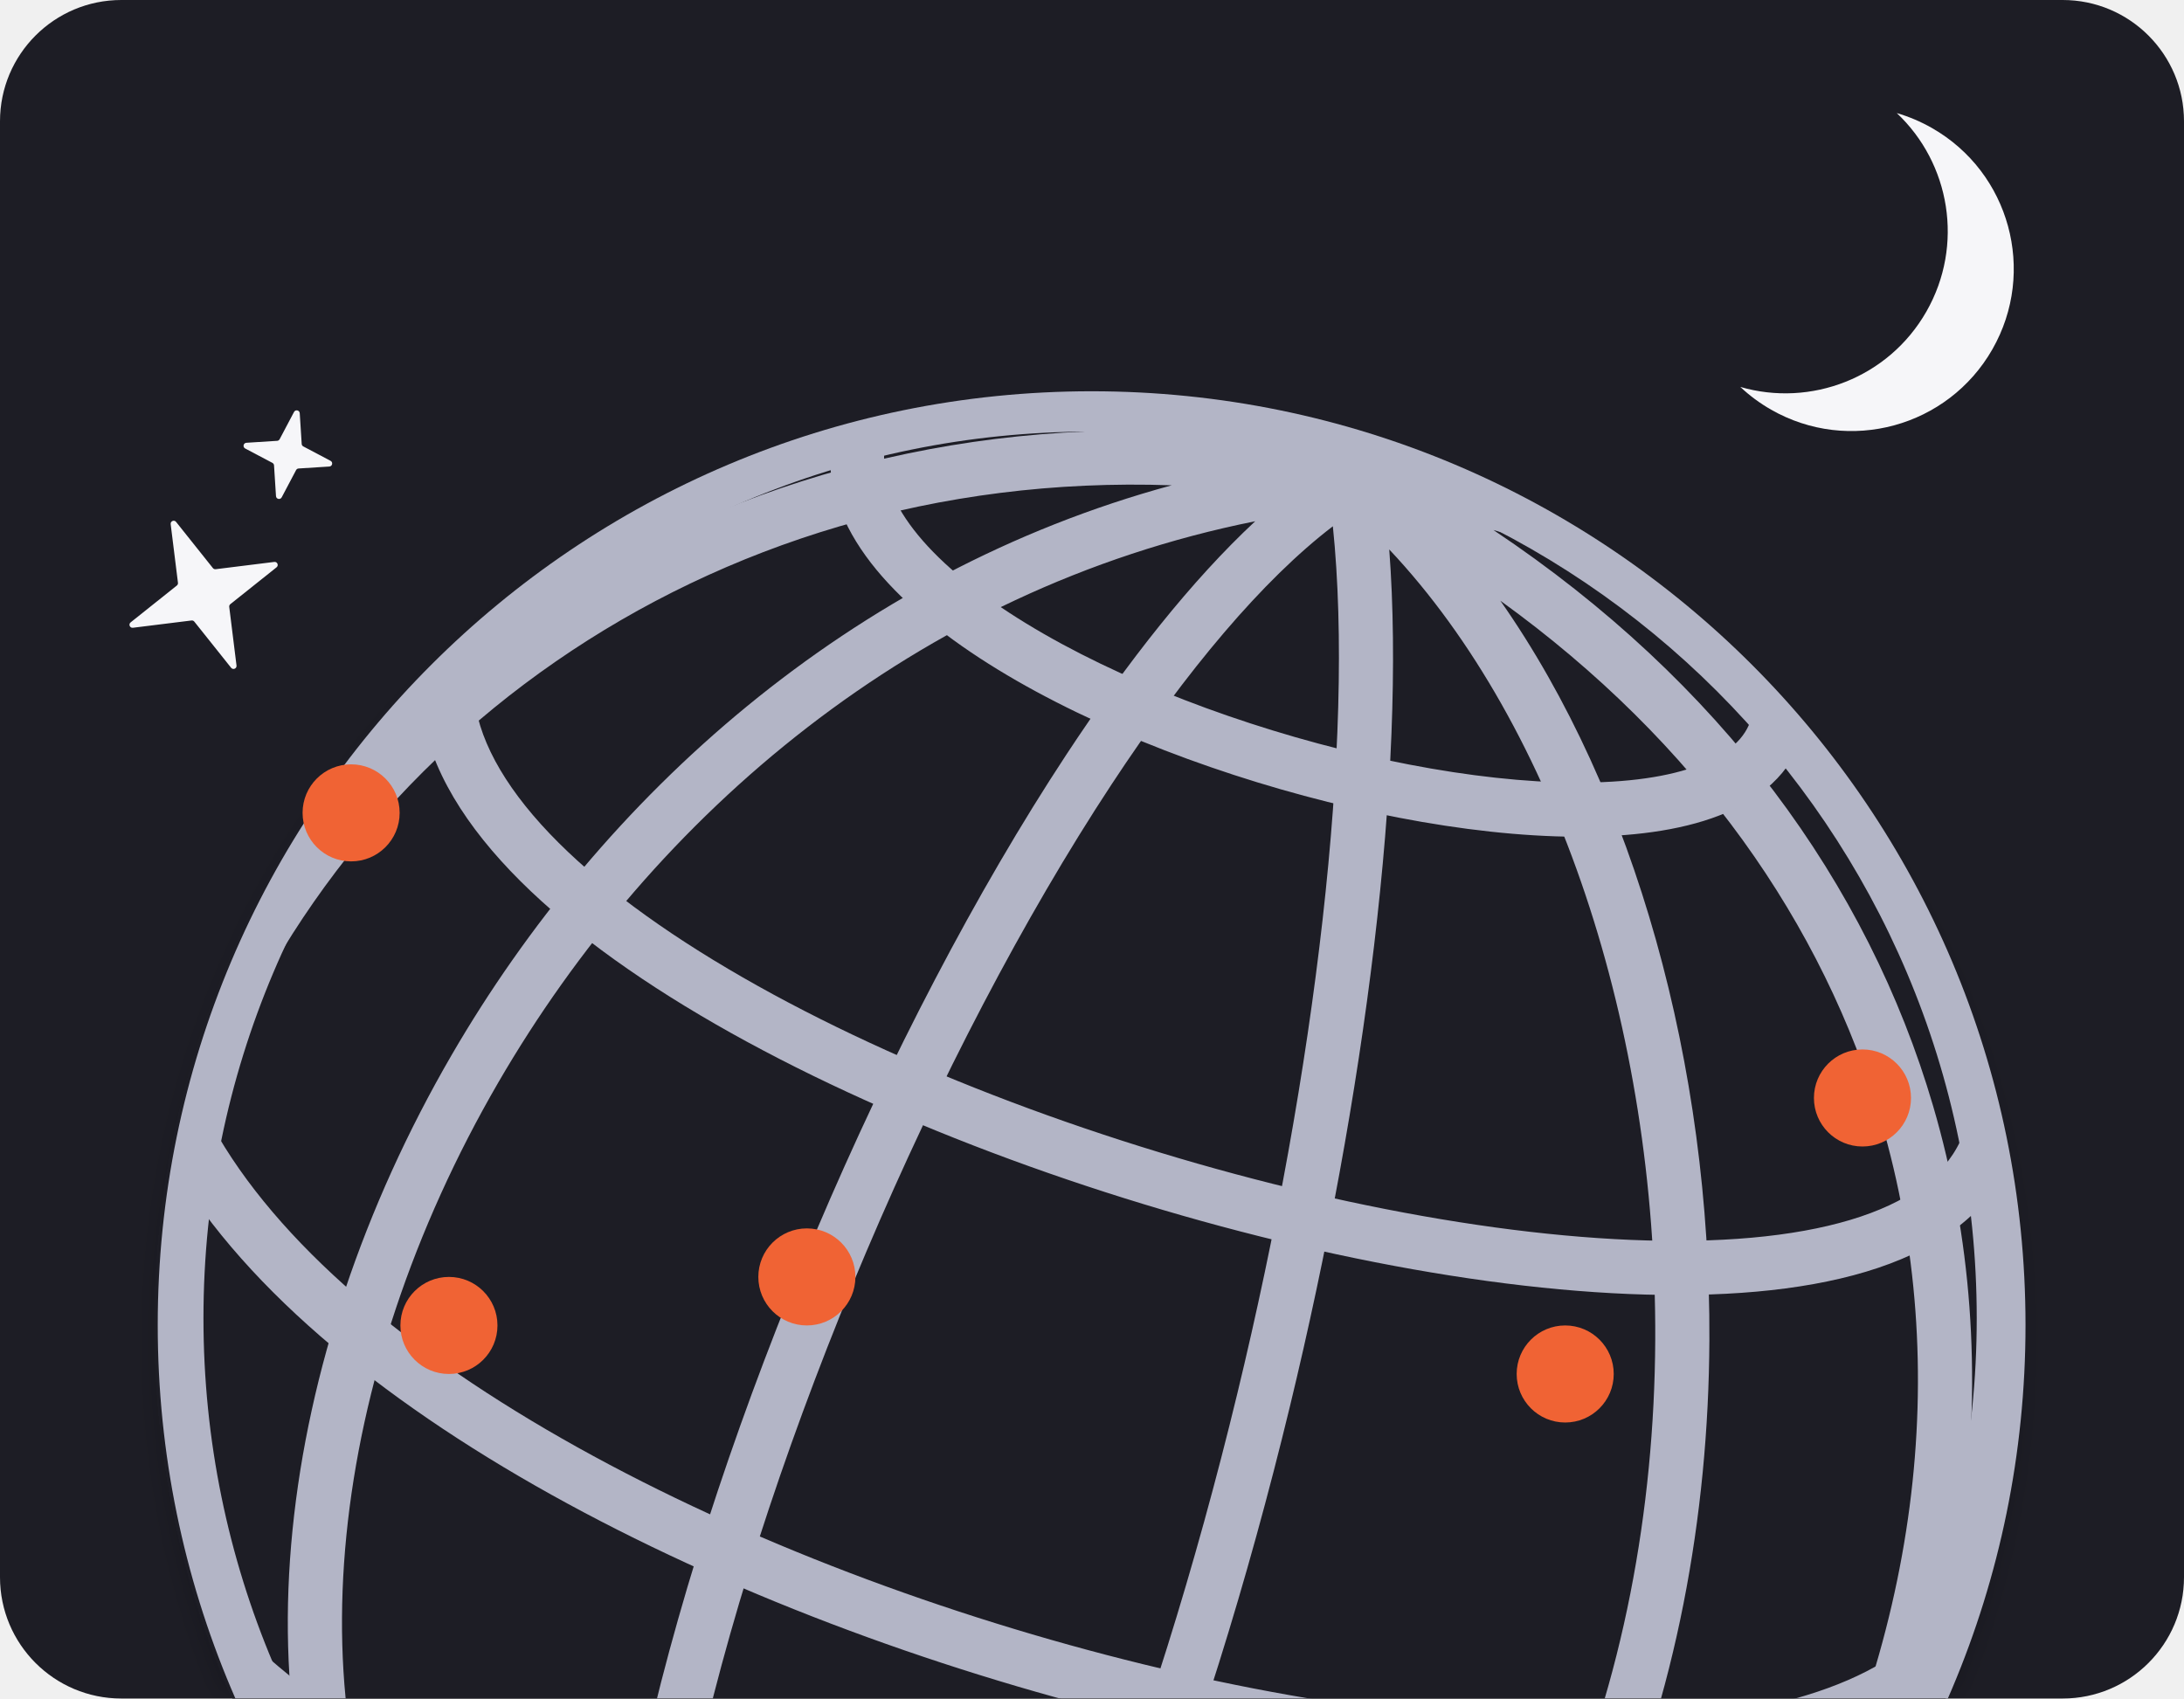
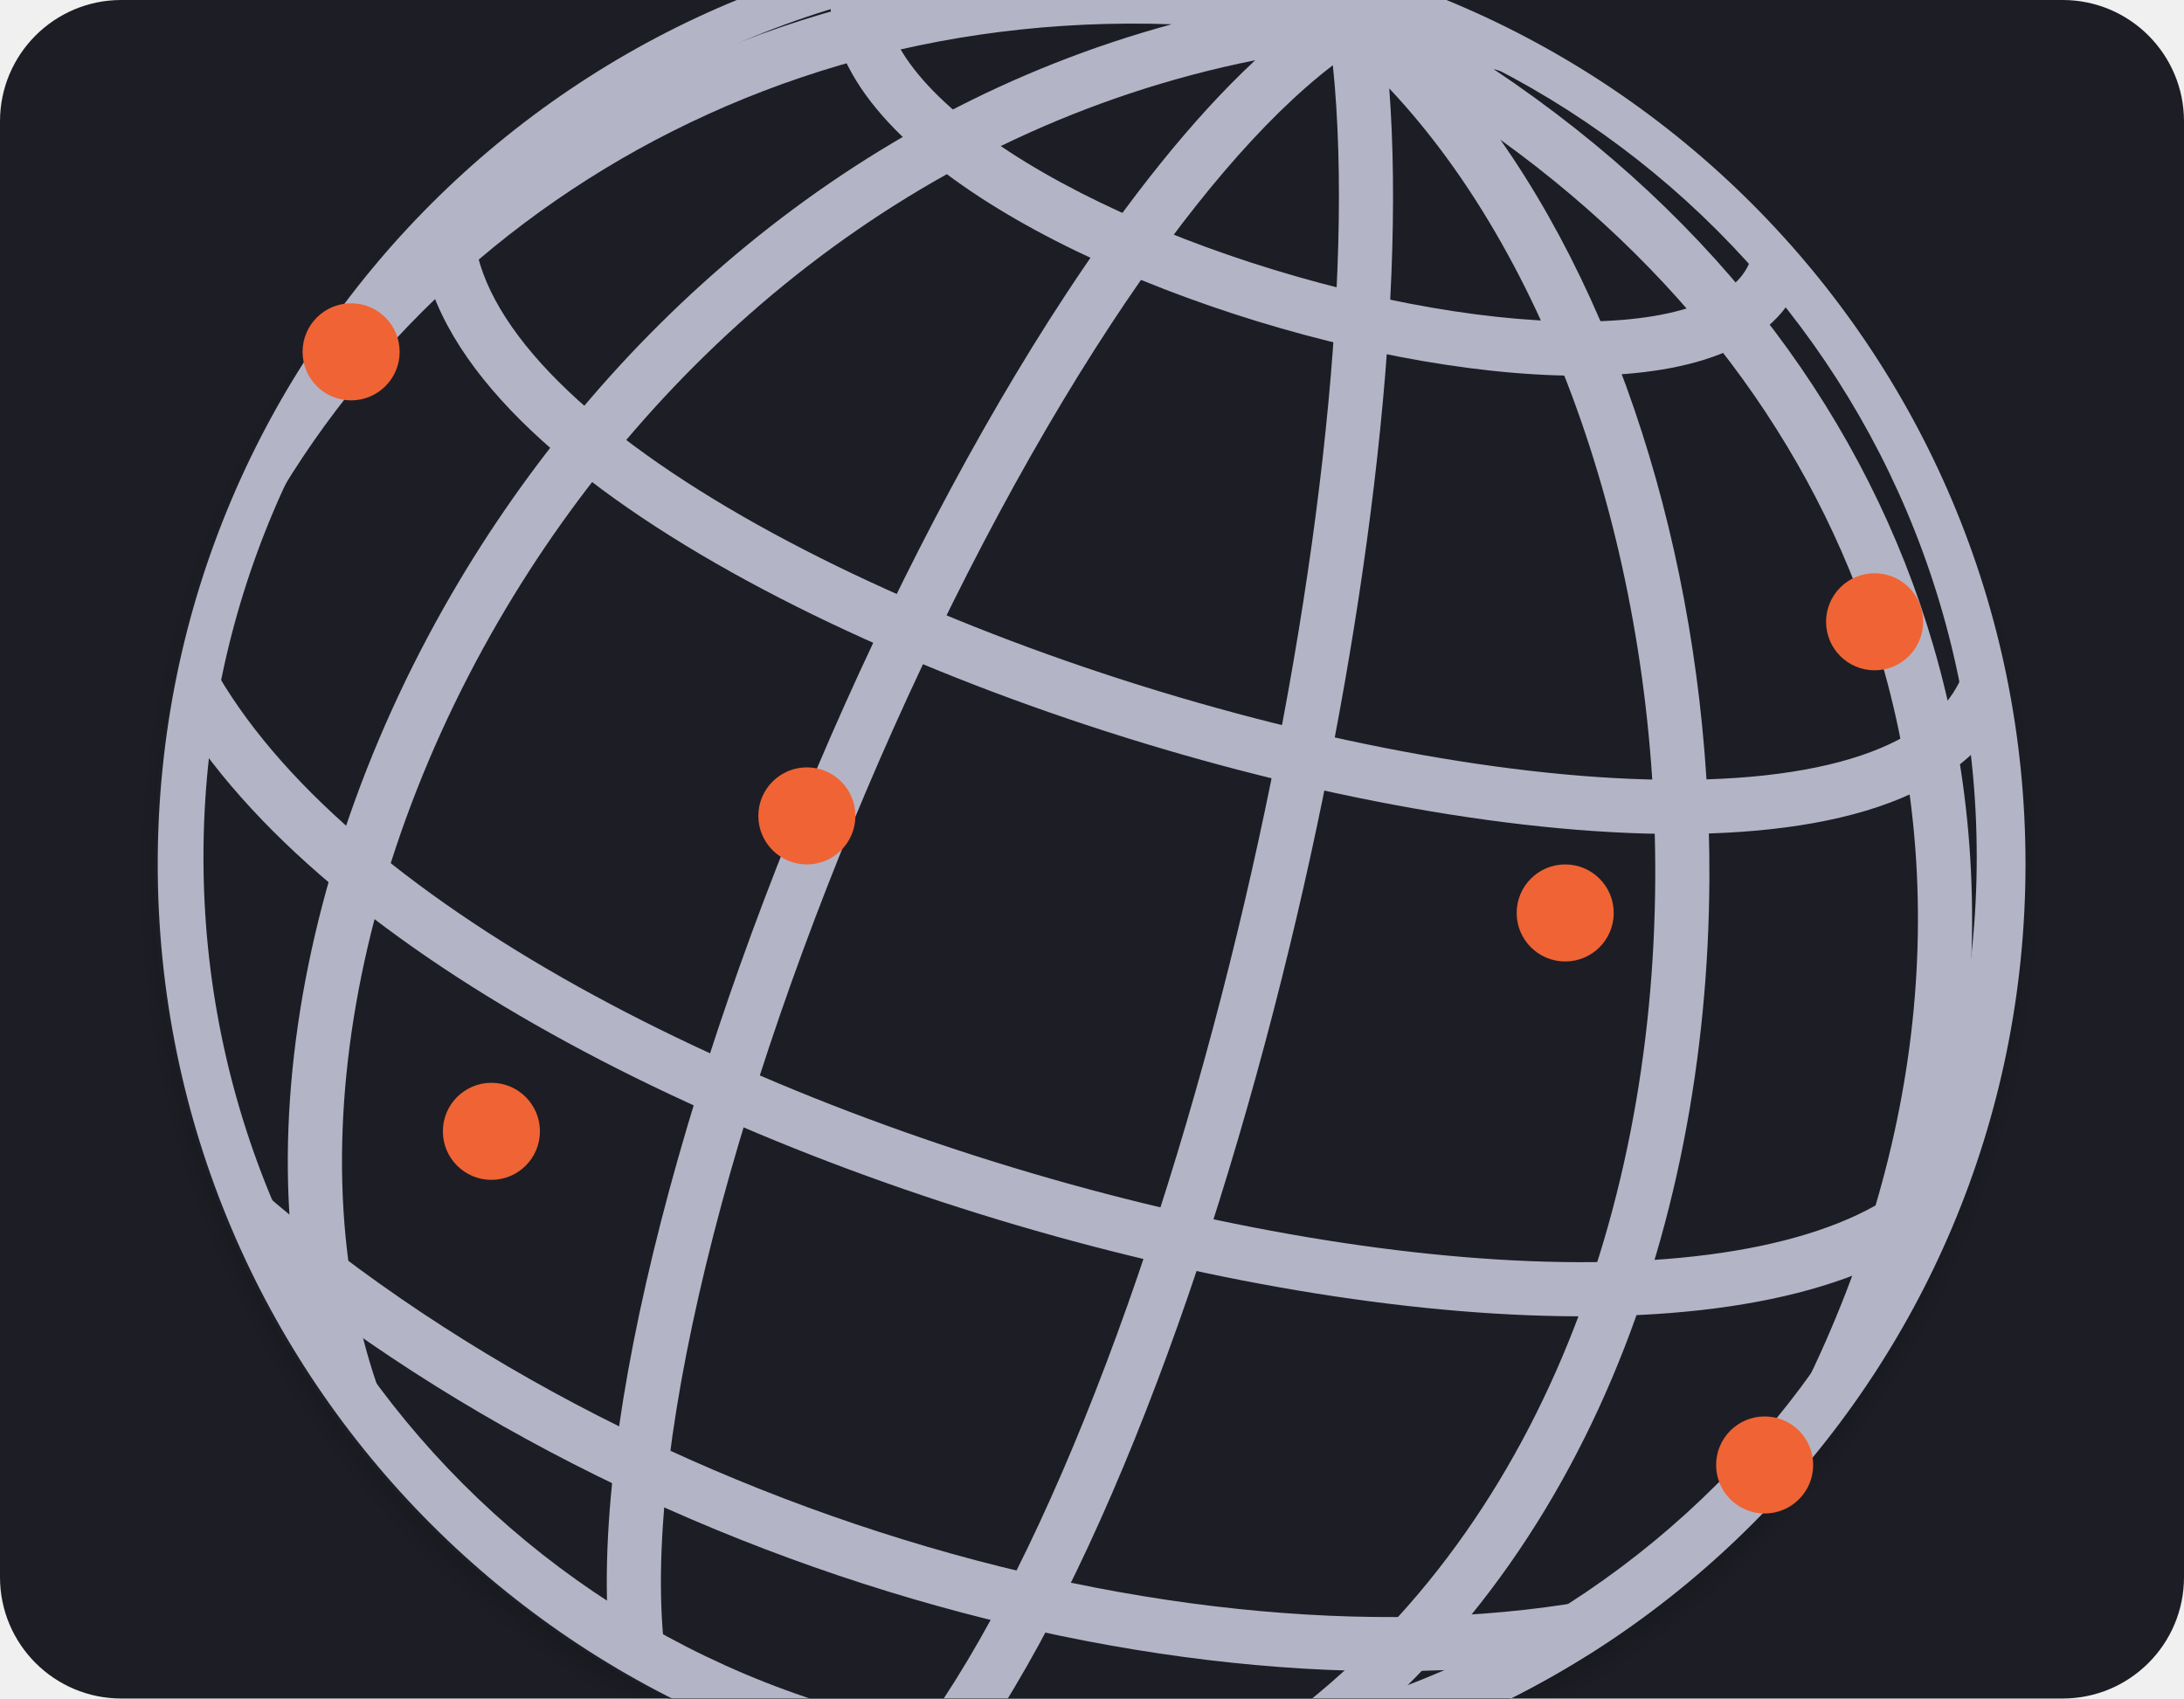
<svg xmlns="http://www.w3.org/2000/svg" width="720" height="560" viewBox="0 0 720 560" fill="none">
  <g clip-path="url(#clip0_2195_6811)">
    <rect width="720" height="560" rx="40" fill="#1D1D25" />
    <g filter="url(#filter0_d_2195_6811)">
-       <circle cx="359" cy="437" r="308" fill="#1D1D25" />
+       <circle cx="359" cy="285" r="308" fill="#1D1D25" />
    </g>
-     <mask id="mask0_2195_6811" style="mask-type:alpha" maskUnits="userSpaceOnUse" x="52" y="129" width="616" height="616">
-       <circle cx="359.876" cy="436.876" r="307.876" fill="#F6F6F9" />
+     <mask id="mask0_2195_6811" style="mask-type:alpha" maskUnits="userSpaceOnUse" x="52" y="-23" width="616" height="616">
+       <circle cx="359.876" cy="284.876" r="307.876" fill="#F6F6F9" />
    </mask>
    <g mask="url(#mask0_2195_6811)">
-       <path d="M400.429 125.022C413.694 129.982 424.468 135.21 435.257 141.177L445.451 136.083L450.384 145.949L460.25 141.016L465.388 151.296C482.709 153.705 496.554 156.665 514.093 162.906L508.105 179.719C502.535 177.737 497.385 176.121 492.342 174.751C567.231 224.742 615.747 291.136 637.293 364.662C662.603 451.033 650.462 546.405 601.475 635.266L585.838 626.646C632.796 541.467 643.987 450.986 620.162 369.683C601.077 304.557 559.369 244.789 494.622 198.053C539.088 261.473 563.975 351.609 563.534 441.899C562.967 558.062 520.459 677.502 420.044 743.291L410.265 728.361C503.97 666.967 545.135 554.353 545.684 441.811C546.184 339.388 513.018 239.528 457.993 181.153C463.592 254.866 450.001 361.419 425.23 463.758C411.343 521.131 393.854 577.548 374.032 626.594C354.264 675.505 331.954 717.637 308.21 746.015L294.517 734.562C316.513 708.274 337.993 668.126 357.481 619.908C376.915 571.824 394.156 516.258 407.881 459.557C433.621 353.214 446.693 244.158 439.402 173.513C416.348 191.137 391.287 220.856 366.415 258.668C337.483 302.651 309.415 356.619 285.592 412.713C261.77 468.805 242.291 526.798 230.437 578.795C218.52 631.071 214.553 676.271 220.859 707.273L203.366 710.829C196.284 676.008 200.963 627.772 213.032 574.83C225.164 521.609 245.012 462.598 269.162 405.732C293.311 348.869 321.863 293.92 351.502 248.862C371.811 217.988 392.928 191.291 413.808 171.853C301.845 194.286 215.386 268.878 164.323 356.805C108.038 453.724 95.953 564.526 137.325 637.719L121.785 646.505C76.134 565.741 90.819 447.836 148.887 347.845C198.35 262.671 280.159 188.83 386.283 160.003C231.725 154.571 106.537 248.762 64.381 374.956L47.455 369.299C93.043 232.83 229.833 132.591 396.502 142.628C395.736 142.333 394.964 142.032 394.179 141.739L400.429 125.022Z" fill="#B3B5C6" />
-       <path d="M651.67 434.603C651.67 273.172 520.804 142.306 359.372 142.306C197.941 142.306 67.075 273.172 67.075 434.603C67.075 596.035 197.941 726.901 359.372 726.901V744.751C188.082 744.751 49.224 605.893 49.224 434.603C49.224 263.313 188.082 124.456 359.372 124.456C530.662 124.456 669.52 263.313 669.52 434.603C669.52 605.893 530.662 744.751 359.372 744.751V726.901C520.804 726.901 651.67 596.035 651.67 434.603Z" fill="#B3B5C6" />
-       <path d="M73.158 532.945C137.818 593.221 221.324 637.227 305.821 661.998C390.395 686.791 475.216 692.1 542.468 675.83L546.669 693.183C475.582 710.382 387.478 704.535 300.801 679.124C214.048 653.692 127.976 608.445 60.991 546.002L73.158 532.945ZM66.216 363.847C84.6 402.716 125.99 439.649 180.181 471.35C234.129 502.908 299.656 528.634 364.693 545.618C429.786 562.617 493.848 570.718 544.865 567.417C570.379 565.766 592.211 561.29 609.166 553.951C626.087 546.626 637.612 536.705 643.655 524.386L659.684 532.248C651.224 549.493 635.763 561.886 616.261 570.328C596.794 578.755 572.76 583.501 546.015 585.232C492.511 588.694 426.459 580.2 360.187 562.893C293.859 545.572 226.763 519.28 171.169 486.759C115.82 454.381 70.747 415.17 50.083 371.483L66.216 363.847ZM158.126 211.985C153.601 226.014 156.516 240.906 166.733 256.768C177.046 272.78 194.424 289.092 217.255 304.893C262.852 336.45 328.115 364.553 394.741 383.628C461.436 402.723 528.434 412.466 577.449 408.072C602.044 405.867 621.044 400.19 633.283 391.333C644.92 382.913 650.87 371.384 649.469 355.04L667.258 353.515C669.204 376.217 660.371 393.766 643.751 405.793C627.734 417.383 605.001 423.525 579.044 425.853C526.955 430.523 457.565 420.184 389.826 400.79C322.019 381.376 254.798 352.581 207.1 319.57C183.284 303.088 163.81 285.198 151.724 266.434C139.541 247.519 134.507 227.059 141.138 206.503L158.126 211.985ZM293.911 139.199C290.138 147.793 290.763 156.474 295.467 165.682C300.328 175.197 309.518 185.106 322.482 194.863C348.364 214.341 386.992 231.523 427.104 243.062C467.251 254.611 507.73 260.174 537.134 257.26C551.922 255.795 562.859 252.281 569.635 247.28C575.825 242.713 578.896 236.728 578.077 227.922L595.849 226.266C597.261 241.446 591.337 253.452 580.234 261.644C569.718 269.404 555.065 273.421 538.894 275.023C506.38 278.245 463.465 272.094 422.17 260.215C380.841 248.326 339.979 230.364 311.753 209.122C297.663 198.519 286.143 186.672 279.569 173.805C272.838 160.631 271.302 146.301 277.569 132.025L293.911 139.199Z" fill="#B3B5C6" />
+       <path d="M400.429 -26.978C413.694 -22.018 424.468 -16.79 435.257 -10.823L445.451 -15.917L450.384 -6.051L460.25 -10.984L465.388 -0.704C482.709 1.705 496.554 4.665 514.093 10.906L508.105 27.719C502.535 25.737 497.385 24.121 492.342 22.751C567.231 72.742 615.747 139.136 637.293 212.662C662.603 299.033 650.462 394.405 601.475 483.266L585.838 474.646C632.796 389.467 643.987 298.986 620.162 217.683C601.077 152.557 559.369 92.789 494.622 46.053C539.088 109.473 563.975 199.609 563.534 289.899C562.967 406.062 520.459 525.502 420.044 591.291L410.265 576.361C503.97 514.967 545.135 402.353 545.684 289.811C546.184 187.388 513.018 87.528 457.993 29.153C463.592 102.866 450.001 209.419 425.23 311.758C411.343 369.131 393.854 425.548 374.032 474.594C354.264 523.505 331.954 565.637 308.21 594.015L294.517 582.562C316.513 556.274 337.993 516.126 357.481 467.908C376.915 419.824 394.156 364.258 407.881 307.557C433.621 201.214 446.693 92.158 439.402 21.513C416.348 39.137 391.287 68.856 366.415 106.668C337.483 150.651 309.415 204.619 285.592 260.713C261.77 316.805 242.291 374.798 230.437 426.795C218.52 479.071 214.553 524.271 220.859 555.273L203.366 558.829C196.284 524.008 200.963 475.772 213.032 422.83C225.164 369.609 245.012 310.598 269.162 253.732C293.311 196.869 321.863 141.92 351.502 96.862C371.811 65.988 392.928 39.291 413.808 19.853C301.845 42.285 215.386 116.878 164.323 204.805C108.038 301.724 95.953 412.526 137.325 485.719L121.785 494.505C76.134 413.741 90.819 295.836 148.887 195.845C198.35 110.671 280.159 36.83 386.283 8.004C231.725 2.571 106.537 96.762 64.381 222.956L47.455 217.299C93.043 80.83 229.833 -19.409 396.502 -9.372C395.736 -9.667 394.964 -9.968 394.179 -10.261L400.429 -26.978Z" fill="#B3B5C6" />
+       <path d="M651.67 282.603C651.67 121.172 520.804 -9.694 359.372 -9.694C197.941 -9.694 67.075 121.172 67.075 282.603C67.075 444.035 197.941 574.901 359.372 574.901V592.751C188.082 592.751 49.224 453.893 49.224 282.603C49.224 111.313 188.082 -27.544 359.372 -27.544C530.662 -27.544 669.52 111.313 669.52 282.603C669.52 453.893 530.662 592.751 359.372 592.751V574.901C520.804 574.901 651.67 444.035 651.67 282.603Z" fill="#B3B5C6" />
+       <path d="M73.158 380.945C137.818 441.221 221.324 485.227 305.821 509.998C390.395 534.791 475.216 540.1 542.468 523.83L546.669 541.183C475.582 558.382 387.478 552.535 300.801 527.124C214.048 501.692 127.976 456.445 60.991 394.002L73.158 380.945ZM66.216 211.847C84.6 250.716 125.99 287.649 180.181 319.35C234.129 350.908 299.656 376.634 364.693 393.618C429.786 410.617 493.848 418.718 544.865 415.417C570.379 413.766 592.211 409.29 609.166 401.951C626.087 394.626 637.612 384.705 643.655 372.386L659.684 380.248C651.224 397.493 635.763 409.886 616.261 418.328C596.794 426.755 572.76 431.501 546.015 433.232C492.511 436.694 426.459 428.2 360.187 410.893C293.859 393.572 226.763 367.28 171.169 334.759C115.82 302.381 70.747 263.17 50.083 219.483L66.216 211.847ZM158.126 59.985C153.601 74.014 156.516 88.906 166.733 104.768C177.046 120.78 194.424 137.092 217.255 152.893C262.852 184.45 328.115 212.553 394.741 231.628C461.436 250.723 528.434 260.466 577.449 256.072C602.044 253.867 621.044 248.19 633.283 239.333C644.92 230.913 650.87 219.384 649.469 203.04L667.258 201.515C669.204 224.217 660.371 241.766 643.751 253.793C627.734 265.383 605.001 271.525 579.044 273.853C526.955 278.523 457.565 268.184 389.826 248.79C322.019 229.376 254.798 200.581 207.1 167.57C183.284 151.088 163.81 133.198 151.724 114.434C139.541 95.519 134.507 75.059 141.138 54.503L158.126 59.985ZM293.911 -12.801C290.138 -4.207 290.763 4.474 295.467 13.682C300.328 23.197 309.518 33.106 322.482 42.863C348.364 62.341 386.992 79.523 427.104 91.062C467.251 102.611 507.73 108.174 537.134 105.26C551.922 103.795 562.859 100.281 569.635 95.281C575.825 90.713 578.896 84.728 578.077 75.922L595.849 74.266C597.261 89.446 591.337 101.452 580.234 109.644C569.718 117.404 555.065 121.421 538.894 123.023C506.38 126.245 463.465 120.094 422.17 108.215C380.841 96.326 339.979 78.364 311.753 57.122C297.663 46.519 286.143 34.672 279.569 21.805C272.838 8.631 271.302 -5.699 277.569 -19.975L293.911 -12.801Z" fill="#B3B5C6" />
    </g>
-     <circle cx="516" cy="453" r="16" fill="#F06334" />
-     <circle cx="614" cy="362" r="16" fill="#F06334" />
-     <circle cx="148" cy="437" r="16" fill="#F06334" />
-     <circle cx="266" cy="421" r="16" fill="#F06334" />
-     <circle cx="115.751" cy="268" r="16" fill="#F06334" />
-     <path d="M43.811 206.973C42.809 207.097 42.275 205.828 43.064 205.199L58.299 193.052C58.571 192.835 58.711 192.492 58.668 192.147L56.266 172.811C56.142 171.809 57.411 171.275 58.04 172.064L70.187 187.299C70.404 187.571 70.747 187.71 71.093 187.668L90.428 185.266C91.43 185.142 91.964 186.411 91.175 187.04L75.941 199.187C75.668 199.404 75.529 199.747 75.572 200.093L77.973 219.428C78.097 220.43 76.828 220.964 76.199 220.175L64.052 204.94C63.835 204.668 63.492 204.529 63.147 204.572L43.811 206.973Z" fill="#F6F6F9" />
-     <path d="M80.825 147.867C79.933 147.396 80.221 146.049 81.229 145.985L91.367 145.339C91.714 145.317 92.025 145.116 92.187 144.808L96.931 135.825C97.403 134.933 98.749 135.221 98.814 136.229L99.46 146.367C99.482 146.714 99.683 147.025 99.991 147.187L108.973 151.931C109.866 152.403 109.577 153.749 108.57 153.814L98.432 154.46C98.085 154.482 97.774 154.683 97.611 154.991L92.867 163.973C92.396 164.866 91.049 164.577 90.985 163.57L90.339 153.432C90.317 153.085 90.116 152.774 89.808 152.611L80.825 147.867Z" fill="#F6F6F9" />
-     <path d="M636.925 42.216C662.566 56.864 671.478 89.524 656.83 115.165C642.182 140.806 609.522 149.717 583.881 135.069C580.134 132.929 576.745 130.402 573.733 127.57C596.922 134.321 622.56 124.626 635.067 102.733C647.574 80.84 642.905 53.829 625.311 37.283C629.28 38.439 633.178 40.075 636.925 42.216Z" fill="#F6F6F9" />
+     <circle cx="516" cy="301" r="16" fill="#F06334" />
+     <circle cx="618" cy="205" r="16" fill="#F06334" />
+     <circle cx="162" cy="373" r="16" fill="#F06334" />
+     <circle cx="266" cy="269" r="16" fill="#F06334" />
+     <circle cx="115.751" cy="116" r="16" fill="#F06334" />
+     <circle cx="581.751" cy="483" r="16" fill="#F06334" />
  </g>
  <defs>
-     <filter id="filter0_d_2195_6811" x="43.609" y="126.536" width="630.783" height="630.783" filterUnits="userSpaceOnUse" color-interpolation-filters="sRGB">
+     <filter id="filter0_d_2195_6811" x="43.609" y="-25.464" width="630.783" height="630.783" filterUnits="userSpaceOnUse" color-interpolation-filters="sRGB">
      <feFlood flood-opacity="0" result="BackgroundImageFix" />
      <feColorMatrix in="SourceAlpha" type="matrix" values="0 0 0 0 0 0 0 0 0 0 0 0 0 0 0 0 0 0 127 0" result="hardAlpha" />
      <feOffset dy="4.928" />
      <feGaussianBlur stdDeviation="3.696" />
      <feComposite in2="hardAlpha" operator="out" />
      <feColorMatrix type="matrix" values="0 0 0 0 0 0 0 0 0 0 0 0 0 0 0 0 0 0 0.15 0" />
      <feBlend mode="normal" in2="BackgroundImageFix" result="effect1_dropShadow_2195_6811" />
      <feBlend mode="normal" in="SourceGraphic" in2="effect1_dropShadow_2195_6811" result="shape" />
    </filter>
    <clipPath id="clip0_2195_6811">
      <rect width="720" height="560" rx="40" fill="white" />
    </clipPath>
  </defs>
</svg>
